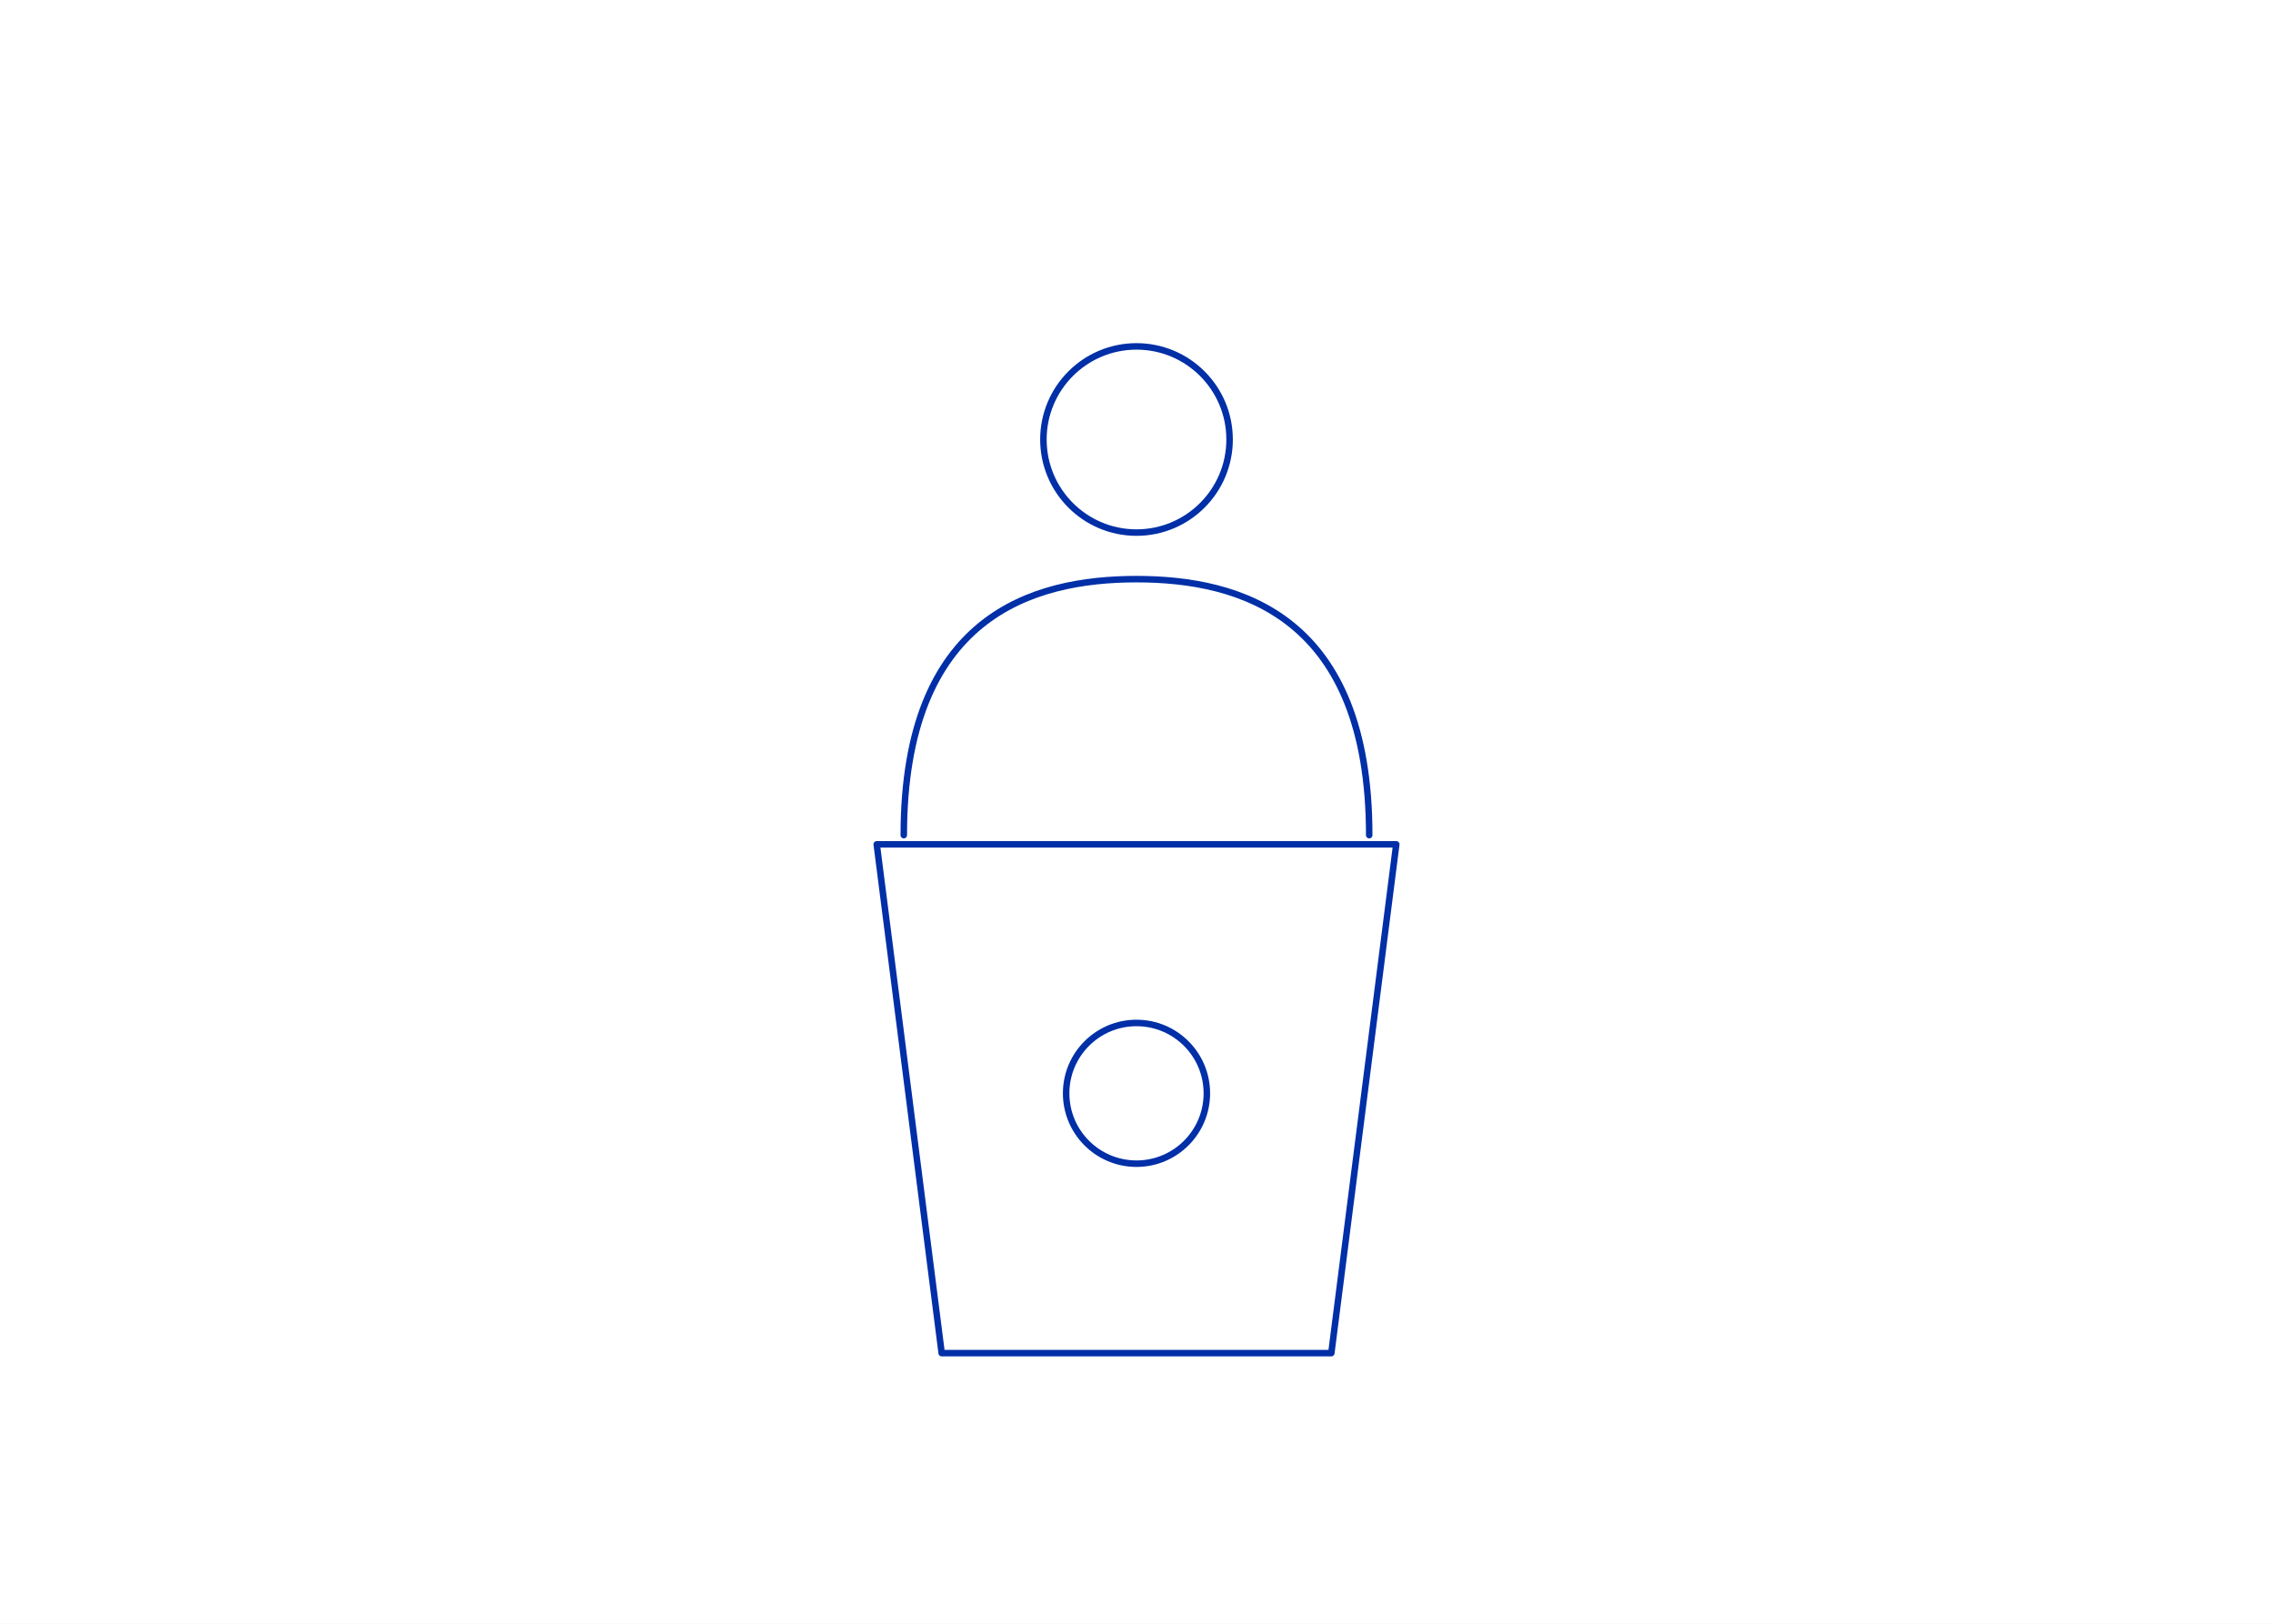
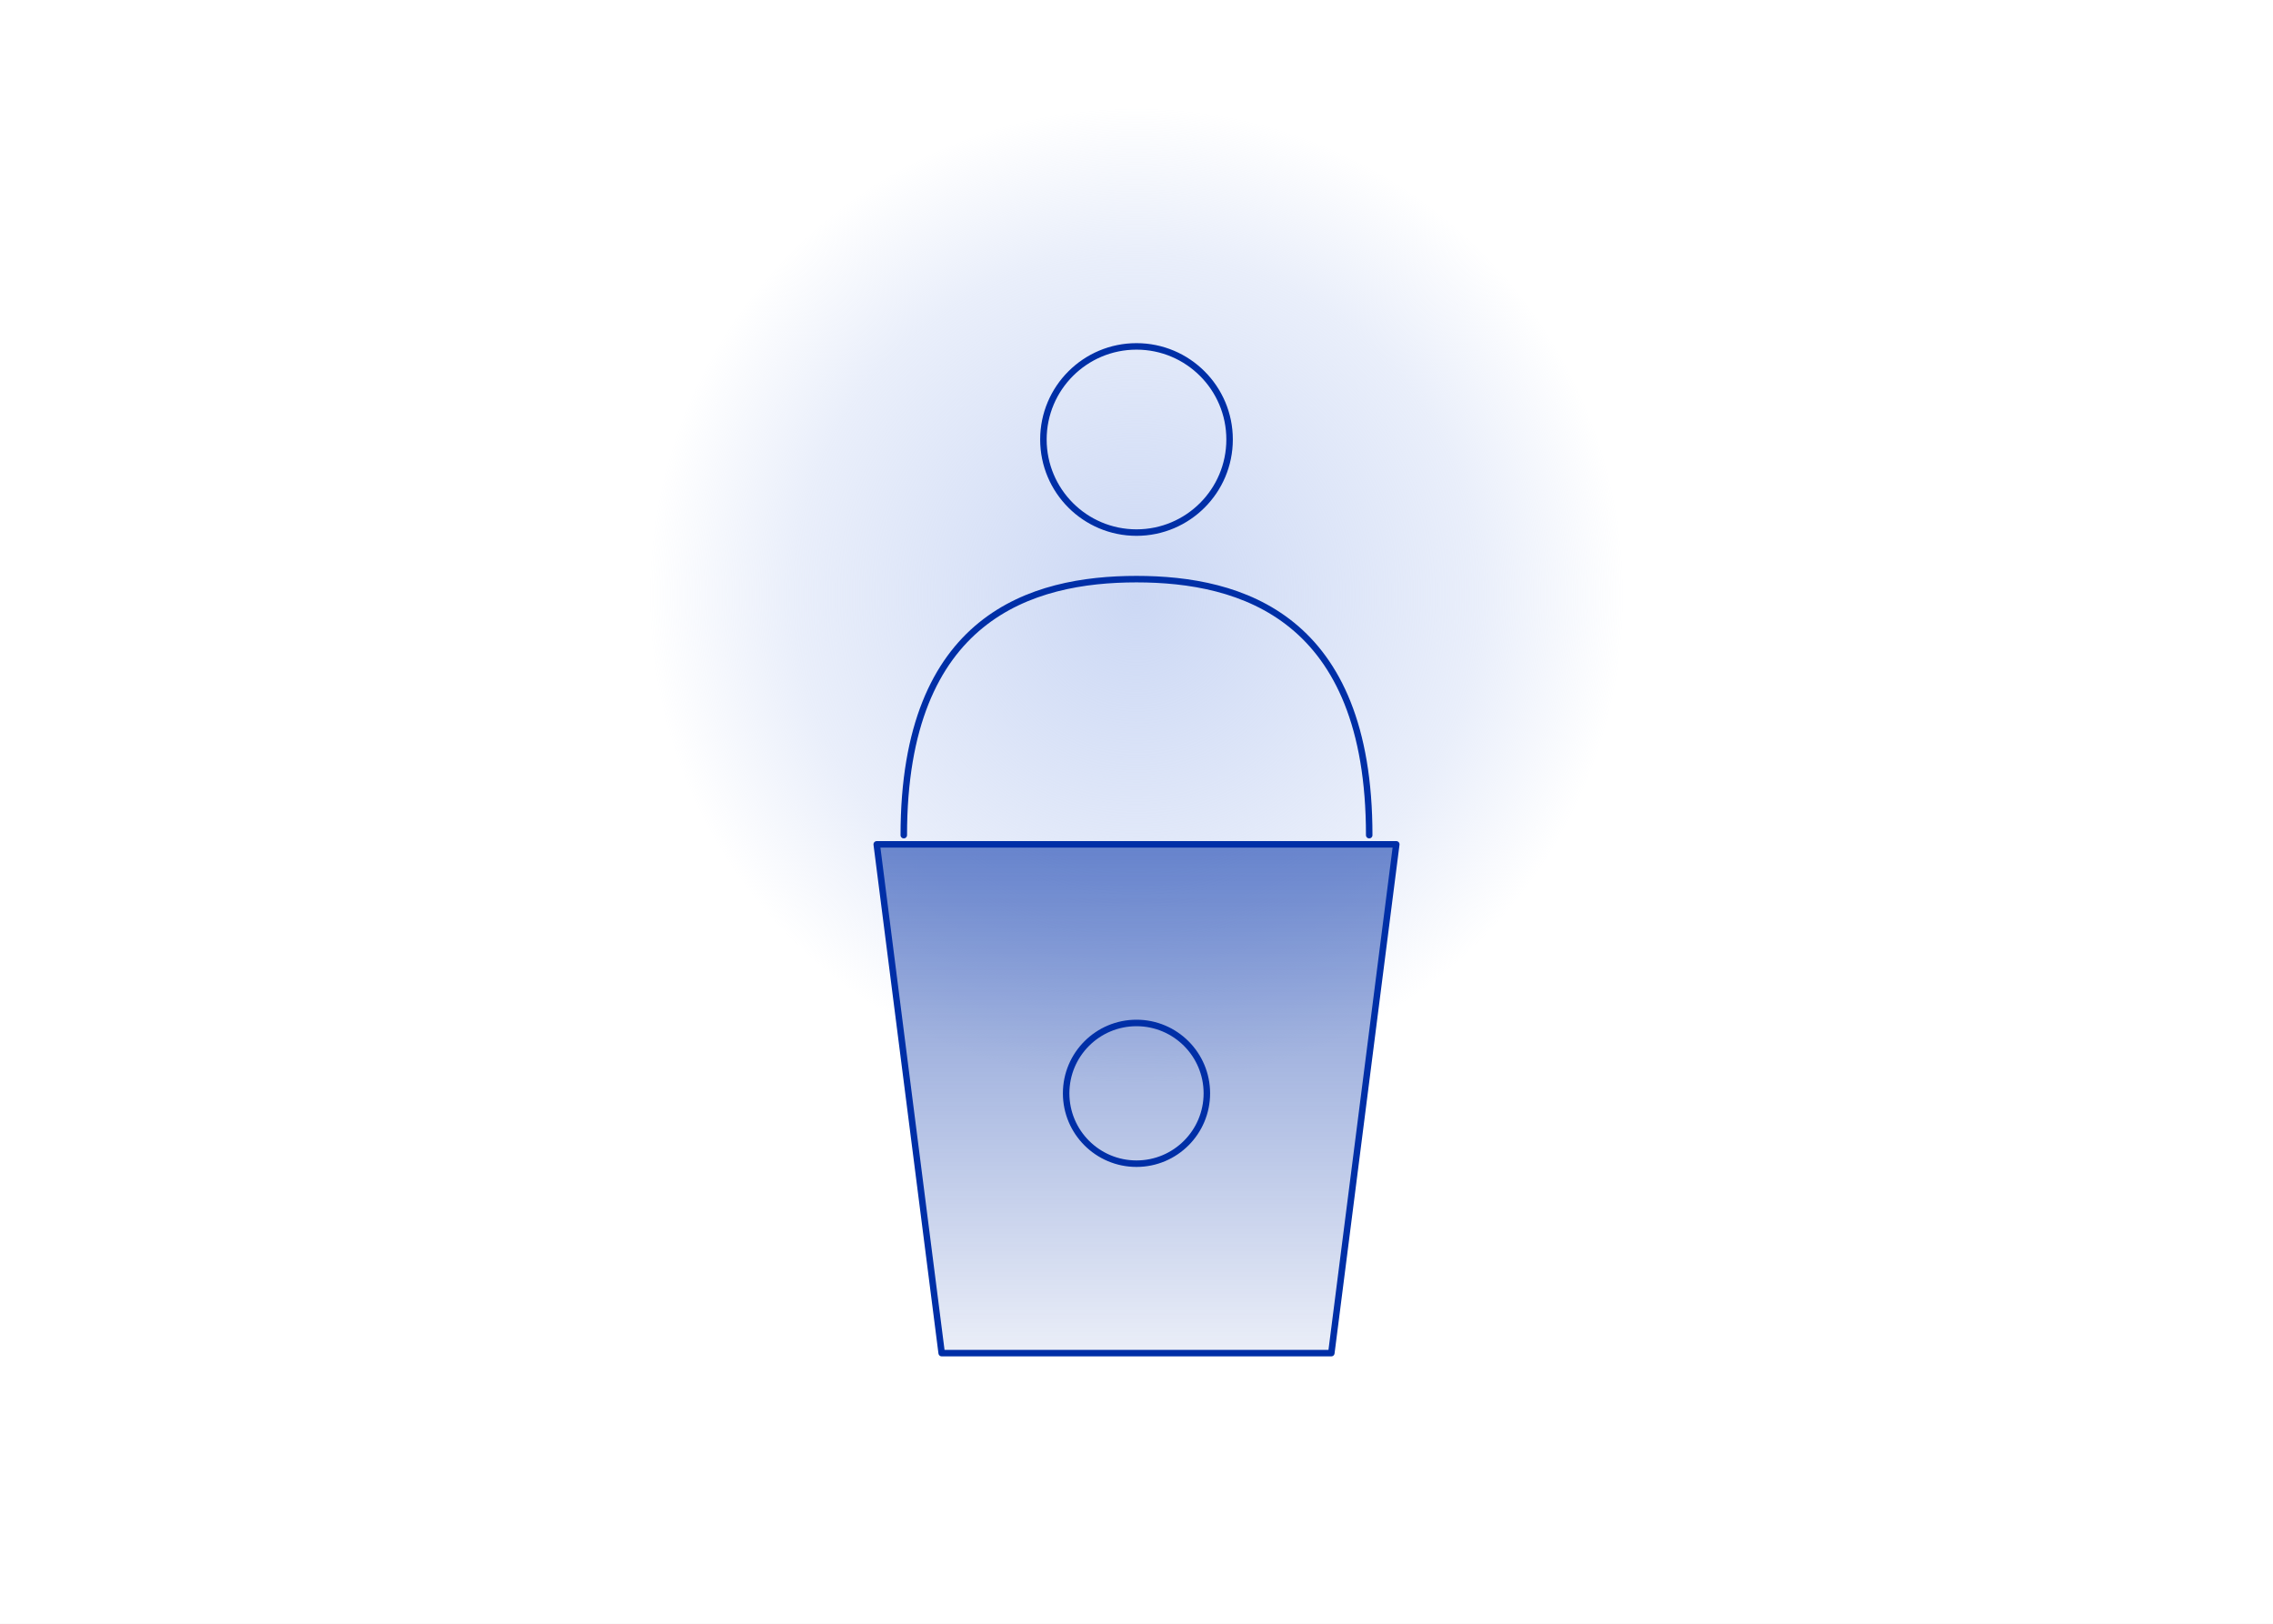
<svg xmlns="http://www.w3.org/2000/svg" viewBox="0 0 420 300" preserveAspectRatio="xMidYMid slice" aria-hidden="true">
+   <defs>
+     <linearGradient id="p" x1="0" y1="0" x2="0" y2="1">
+       <stop offset="0" stop-color="#002FA7" stop-opacity="0.55" />
+       <stop offset="1" stop-color="#002FA7" stop-opacity="0.08" />
+     </linearGradient>
+     <radialGradient id="h" cx="0.5" cy="0.5" r="0.5">
+       <stop offset="0" stop-color="#C9D6F4" stop-opacity="0.95" />
+       <stop offset="0.7" stop-color="#C9D6F4" stop-opacity="0.4" />
+       <stop offset="1" stop-color="#C9D6F4" stop-opacity="0" />
+     </radialGradient>
+   </defs>
  <rect width="420" height="300" fill="#fff" />
+   <circle cx="210" cy="110" r="90" fill="url(#h)" />
+   <path d="M162,156 L258,156 L246,250 L174,250 Z" fill="url(#p)" />
  <g fill="none" stroke="#002FA7" stroke-linecap="round" stroke-linejoin="round">
    <circle cx="210.0" cy="81.2" r="17.2" stroke-width="1.2" stroke-opacity="1.0" vector-effect="non-scaling-stroke" />
    <path d="M167.0,154.3 C167.0,113.9 190.7,107.0 210.0,107.0 C229.3,107.0 253.0,113.9 253.0,154.3" stroke-width="1.2" stroke-opacity="1.0" vector-effect="non-scaling-stroke" />
    <path d="M162,156 L258,156 L246,250 L174,250 Z" stroke-width="1.2" stroke-opacity="1.0" vector-effect="non-scaling-stroke" />
    <circle cx="210.0" cy="202.0" r="13.0" stroke-width="1.2" stroke-opacity="1.0" vector-effect="non-scaling-stroke" />
  </g>
</svg>
